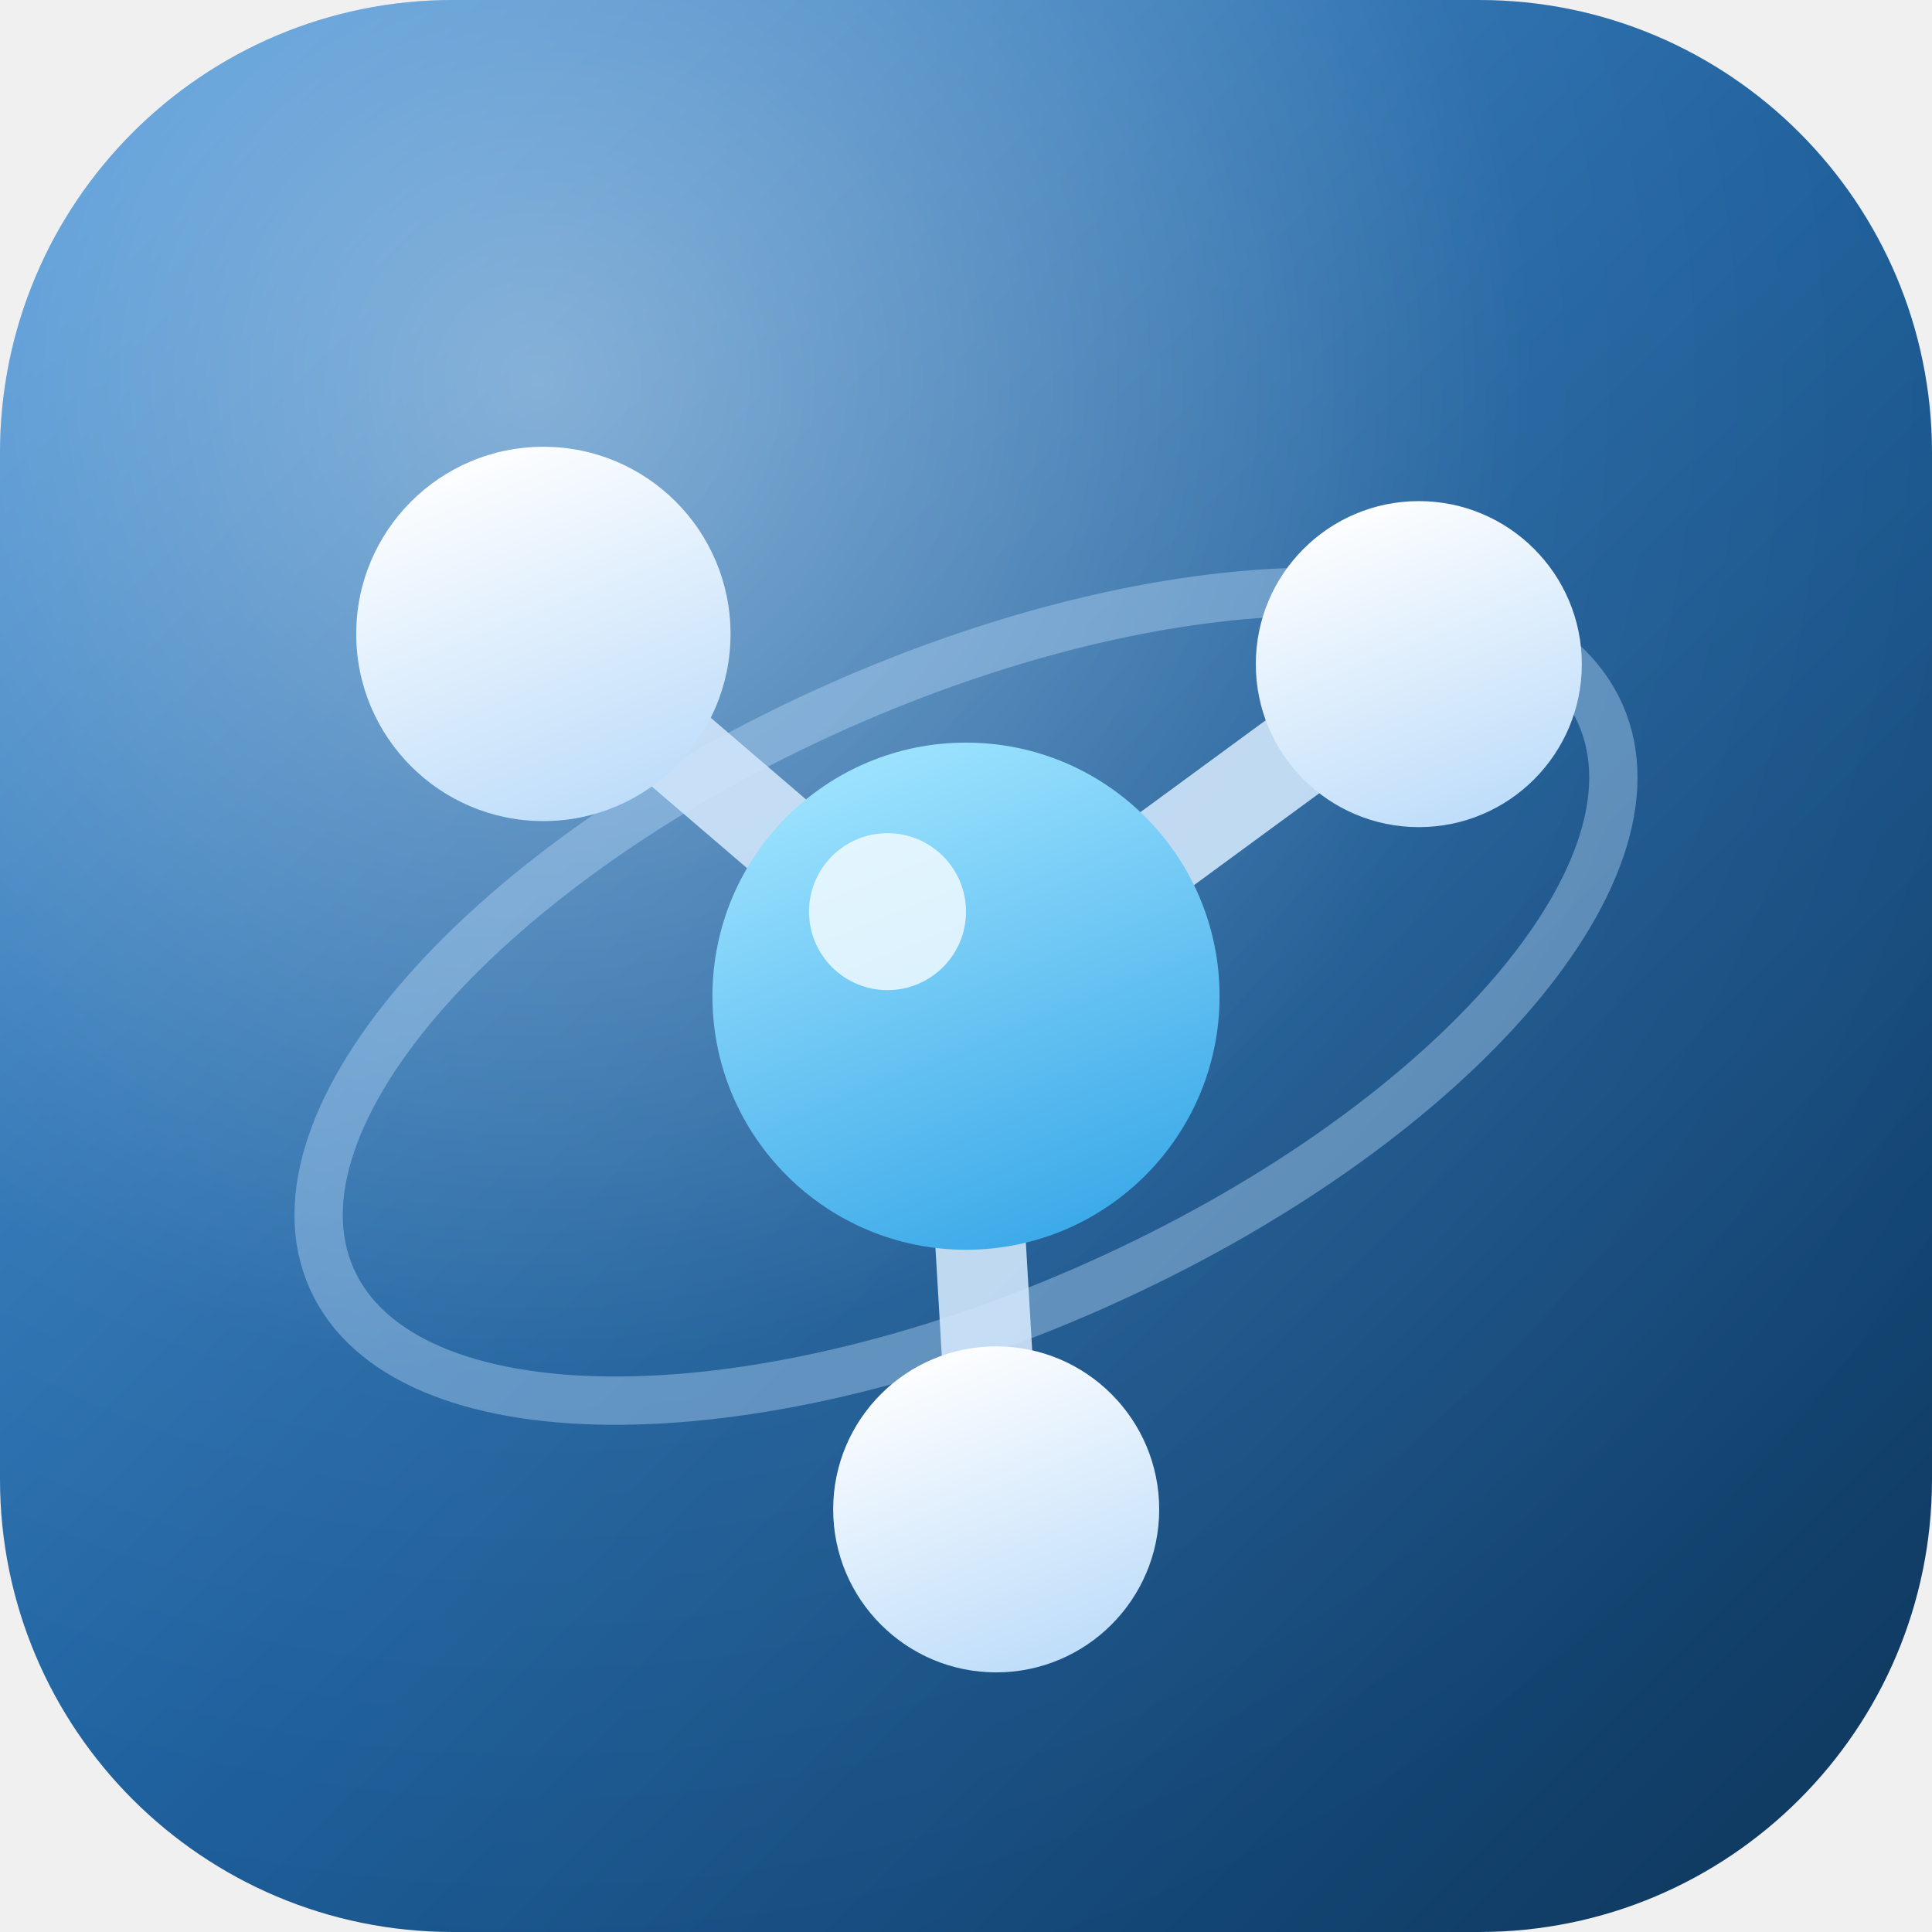
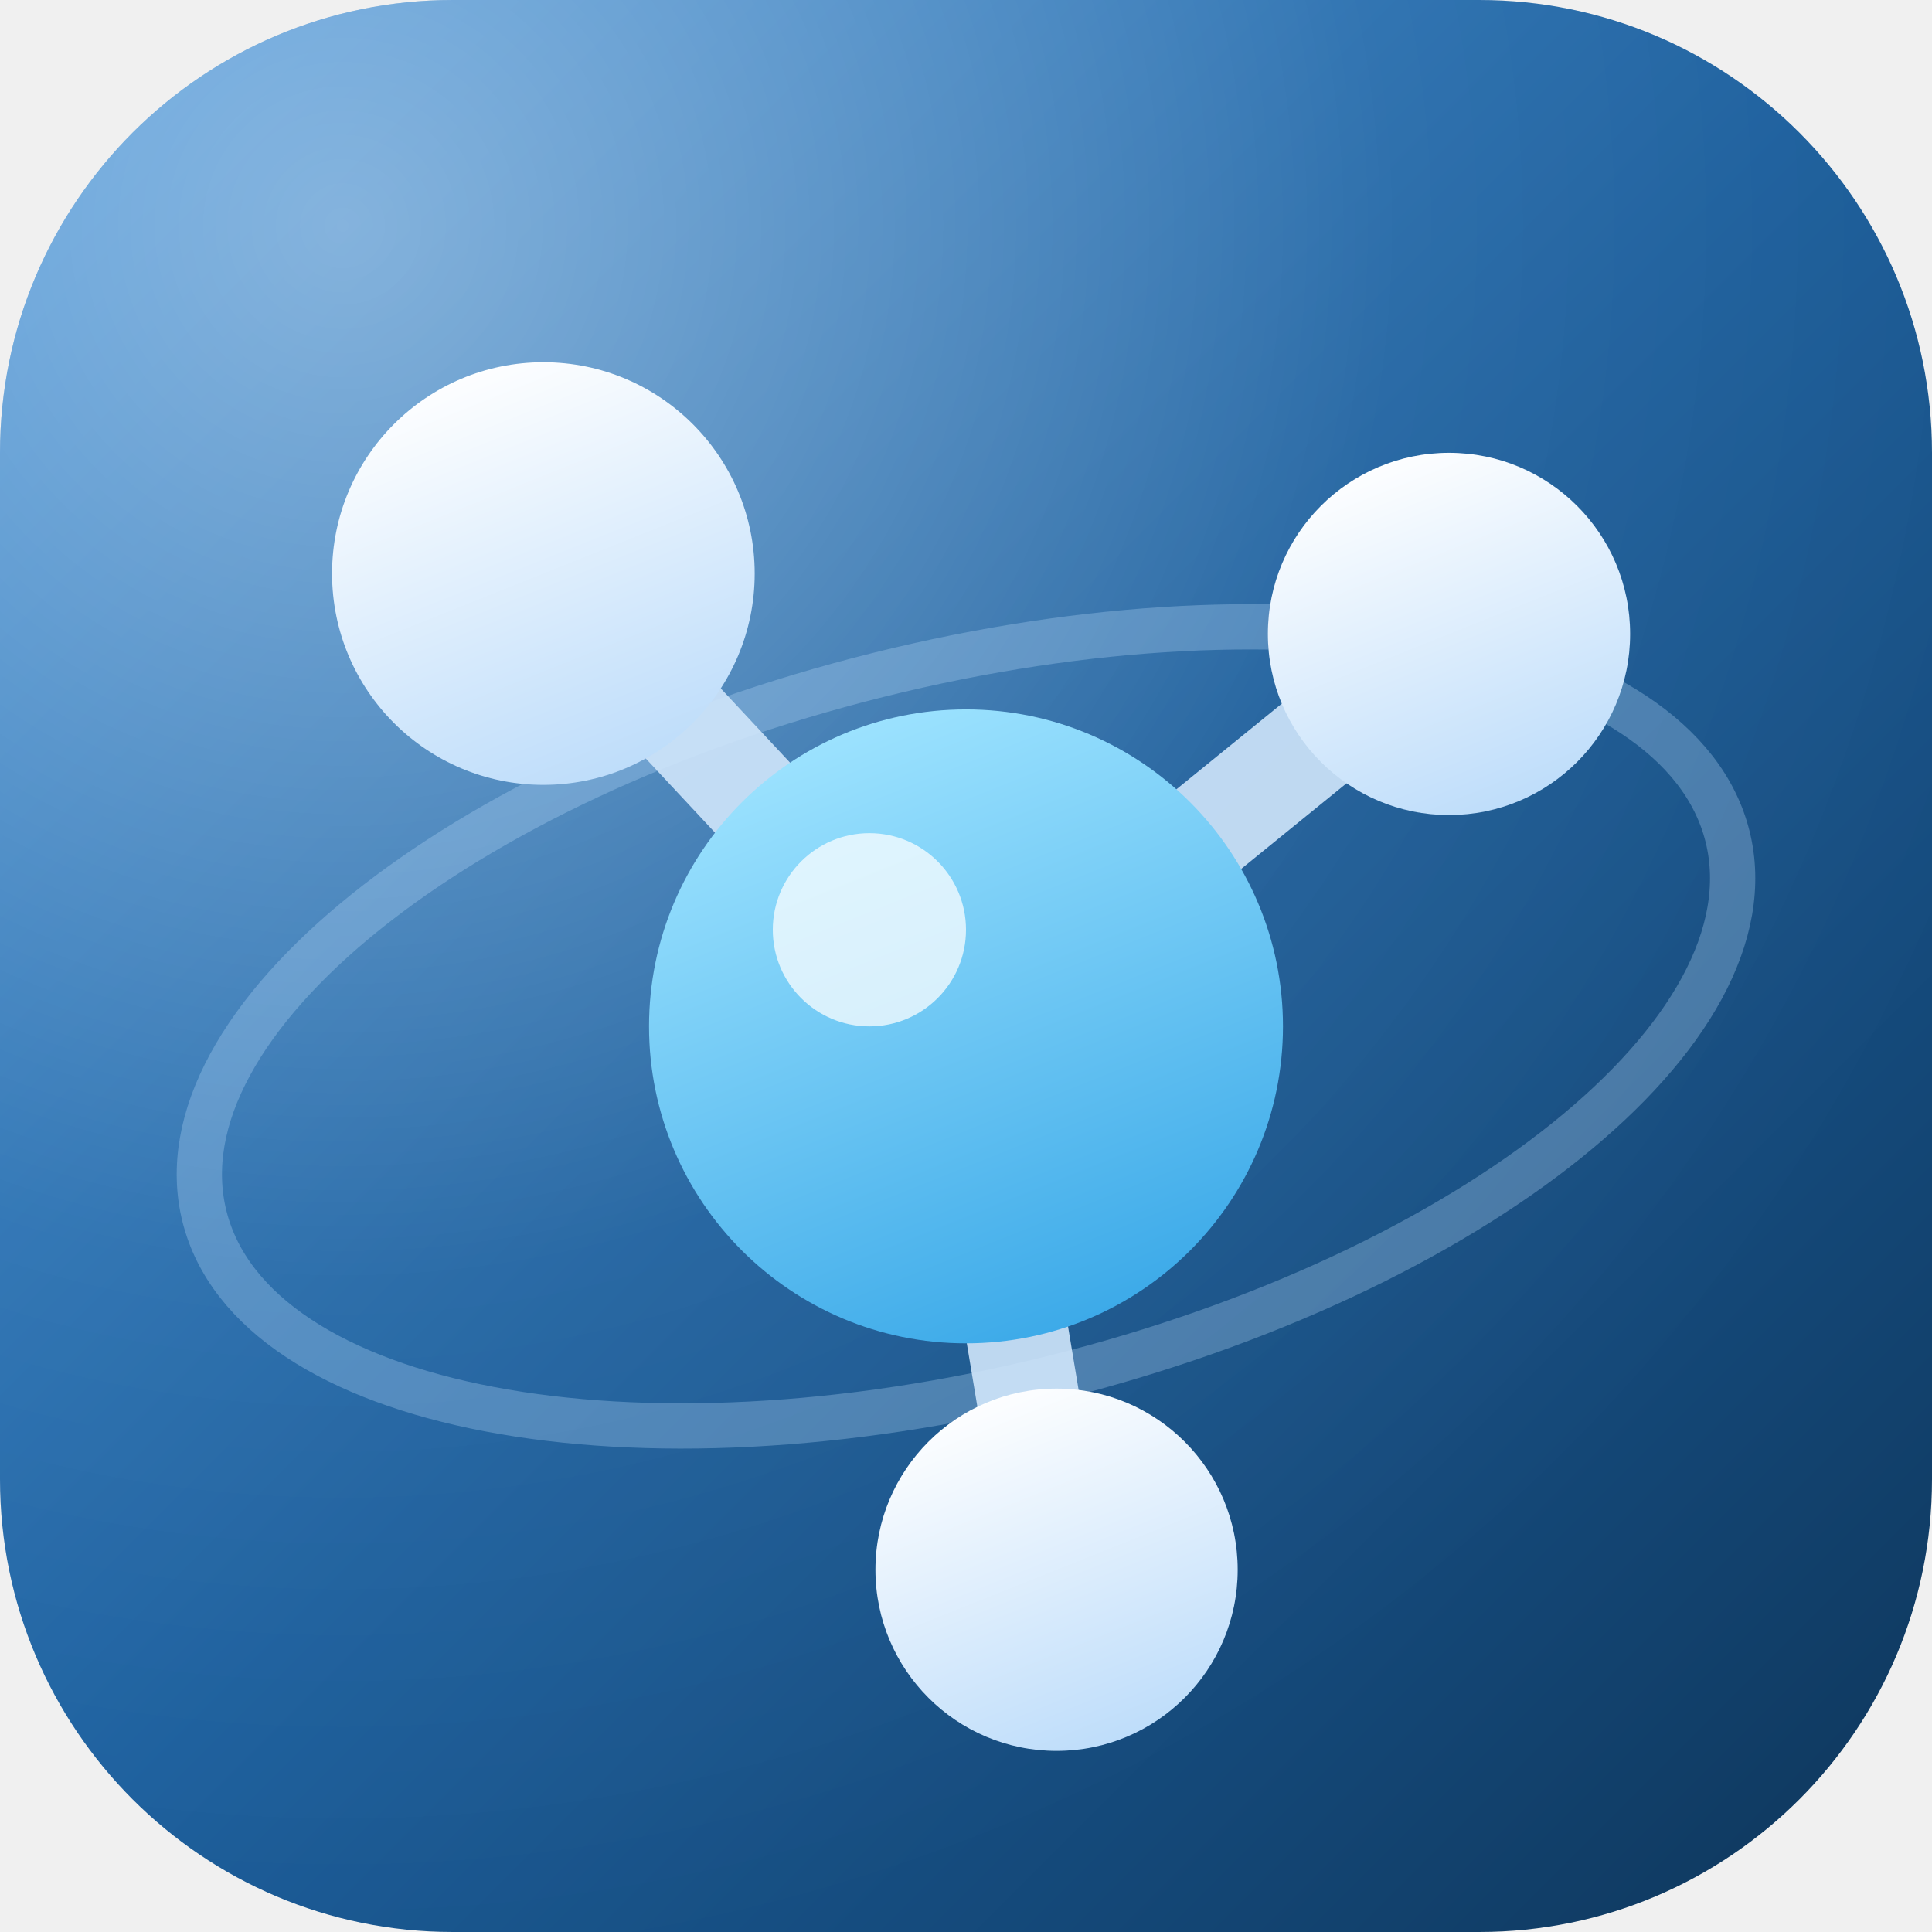
<svg xmlns="http://www.w3.org/2000/svg" viewBox="0 0 64 64" role="img" aria-label="Molecule Calculator">
  <defs>
    <linearGradient id="tile" x1="0" y1="0" x2="1" y2="1">
      <stop offset="0" stop-color="#3d8fd8" />
      <stop offset="0.5" stop-color="#1b5e9c" />
      <stop offset="1" stop-color="#0e3559" />
    </linearGradient>
-     <radialGradient id="sheen" cx="0.28" cy="0.2" r="0.85">
-       <stop offset="0" stop-color="#ffffff" stop-opacity="0.42" />
+     <radialGradient id="sheen" cx="0.18" cy="0.12" r="0.9">
+       <stop offset="0" stop-color="#ffffff" stop-opacity="0.4" />
      <stop offset="0.6" stop-color="#ffffff" stop-opacity="0.06" />
      <stop offset="1" stop-color="#ffffff" stop-opacity="0" />
    </radialGradient>
    <linearGradient id="atom" x1="0.3" y1="0" x2="0.7" y2="1">
      <stop offset="0" stop-color="#ffffff" />
      <stop offset="1" stop-color="#bcdcfa" />
    </linearGradient>
    <linearGradient id="core" x1="0.3" y1="0" x2="0.7" y2="1">
      <stop offset="0" stop-color="#9fe4ff" />
      <stop offset="1" stop-color="#39a8e8" />
    </linearGradient>
  </defs>
  <rect width="64" height="64" rx="15" fill="url(#tile)" />
  <rect width="64" height="64" rx="15" fill="url(#sheen)" />
-   <ellipse cx="32" cy="33" rx="23" ry="10.5" fill="none" stroke="#bcdcfa" stroke-opacity="0.4" stroke-width="1.6" transform="rotate(-24 32 33)" />
-   <g stroke="#cfe6fb" stroke-width="3" stroke-linecap="round" stroke-opacity="0.9">
-     <path d="M32 33 L18 21" />
-     <path d="M32 33 L47 22" />
-     <path d="M32 33 L33 50" />
+   <ellipse cx="32" cy="34" rx="26" ry="12" fill="none" stroke="#bcdcfa" stroke-opacity="0.3" stroke-width="1.5" transform="rotate(-14 32 34)" />
+   <g stroke="#cfe6fb" stroke-width="3.4" stroke-linecap="round" stroke-opacity="0.9">
+     <path d="M32 34 L18 19" />
+     <path d="M32 34 L48 21" />
+     <path d="M32 34 L35 52" />
  </g>
-   <circle cx="18" cy="21" r="6.2" fill="url(#atom)" />
-   <circle cx="47" cy="22" r="5.4" fill="url(#atom)" />
-   <circle cx="33" cy="50" r="5.4" fill="url(#atom)" />
-   <circle cx="32" cy="33" r="8.4" fill="url(#core)" />
-   <circle cx="29.4" cy="30.2" r="2.6" fill="#ffffff" fill-opacity="0.75" />
+   <circle cx="18" cy="19" r="7" fill="url(#atom)" />
+   <circle cx="48" cy="21" r="6" fill="url(#atom)" />
+   <circle cx="35" cy="52" r="6" fill="url(#atom)" />
+   <circle cx="32" cy="34" r="10.5" fill="url(#core)" />
+   <circle cx="28.8" cy="30.8" r="3.2" fill="#ffffff" fill-opacity="0.72" />
</svg>
